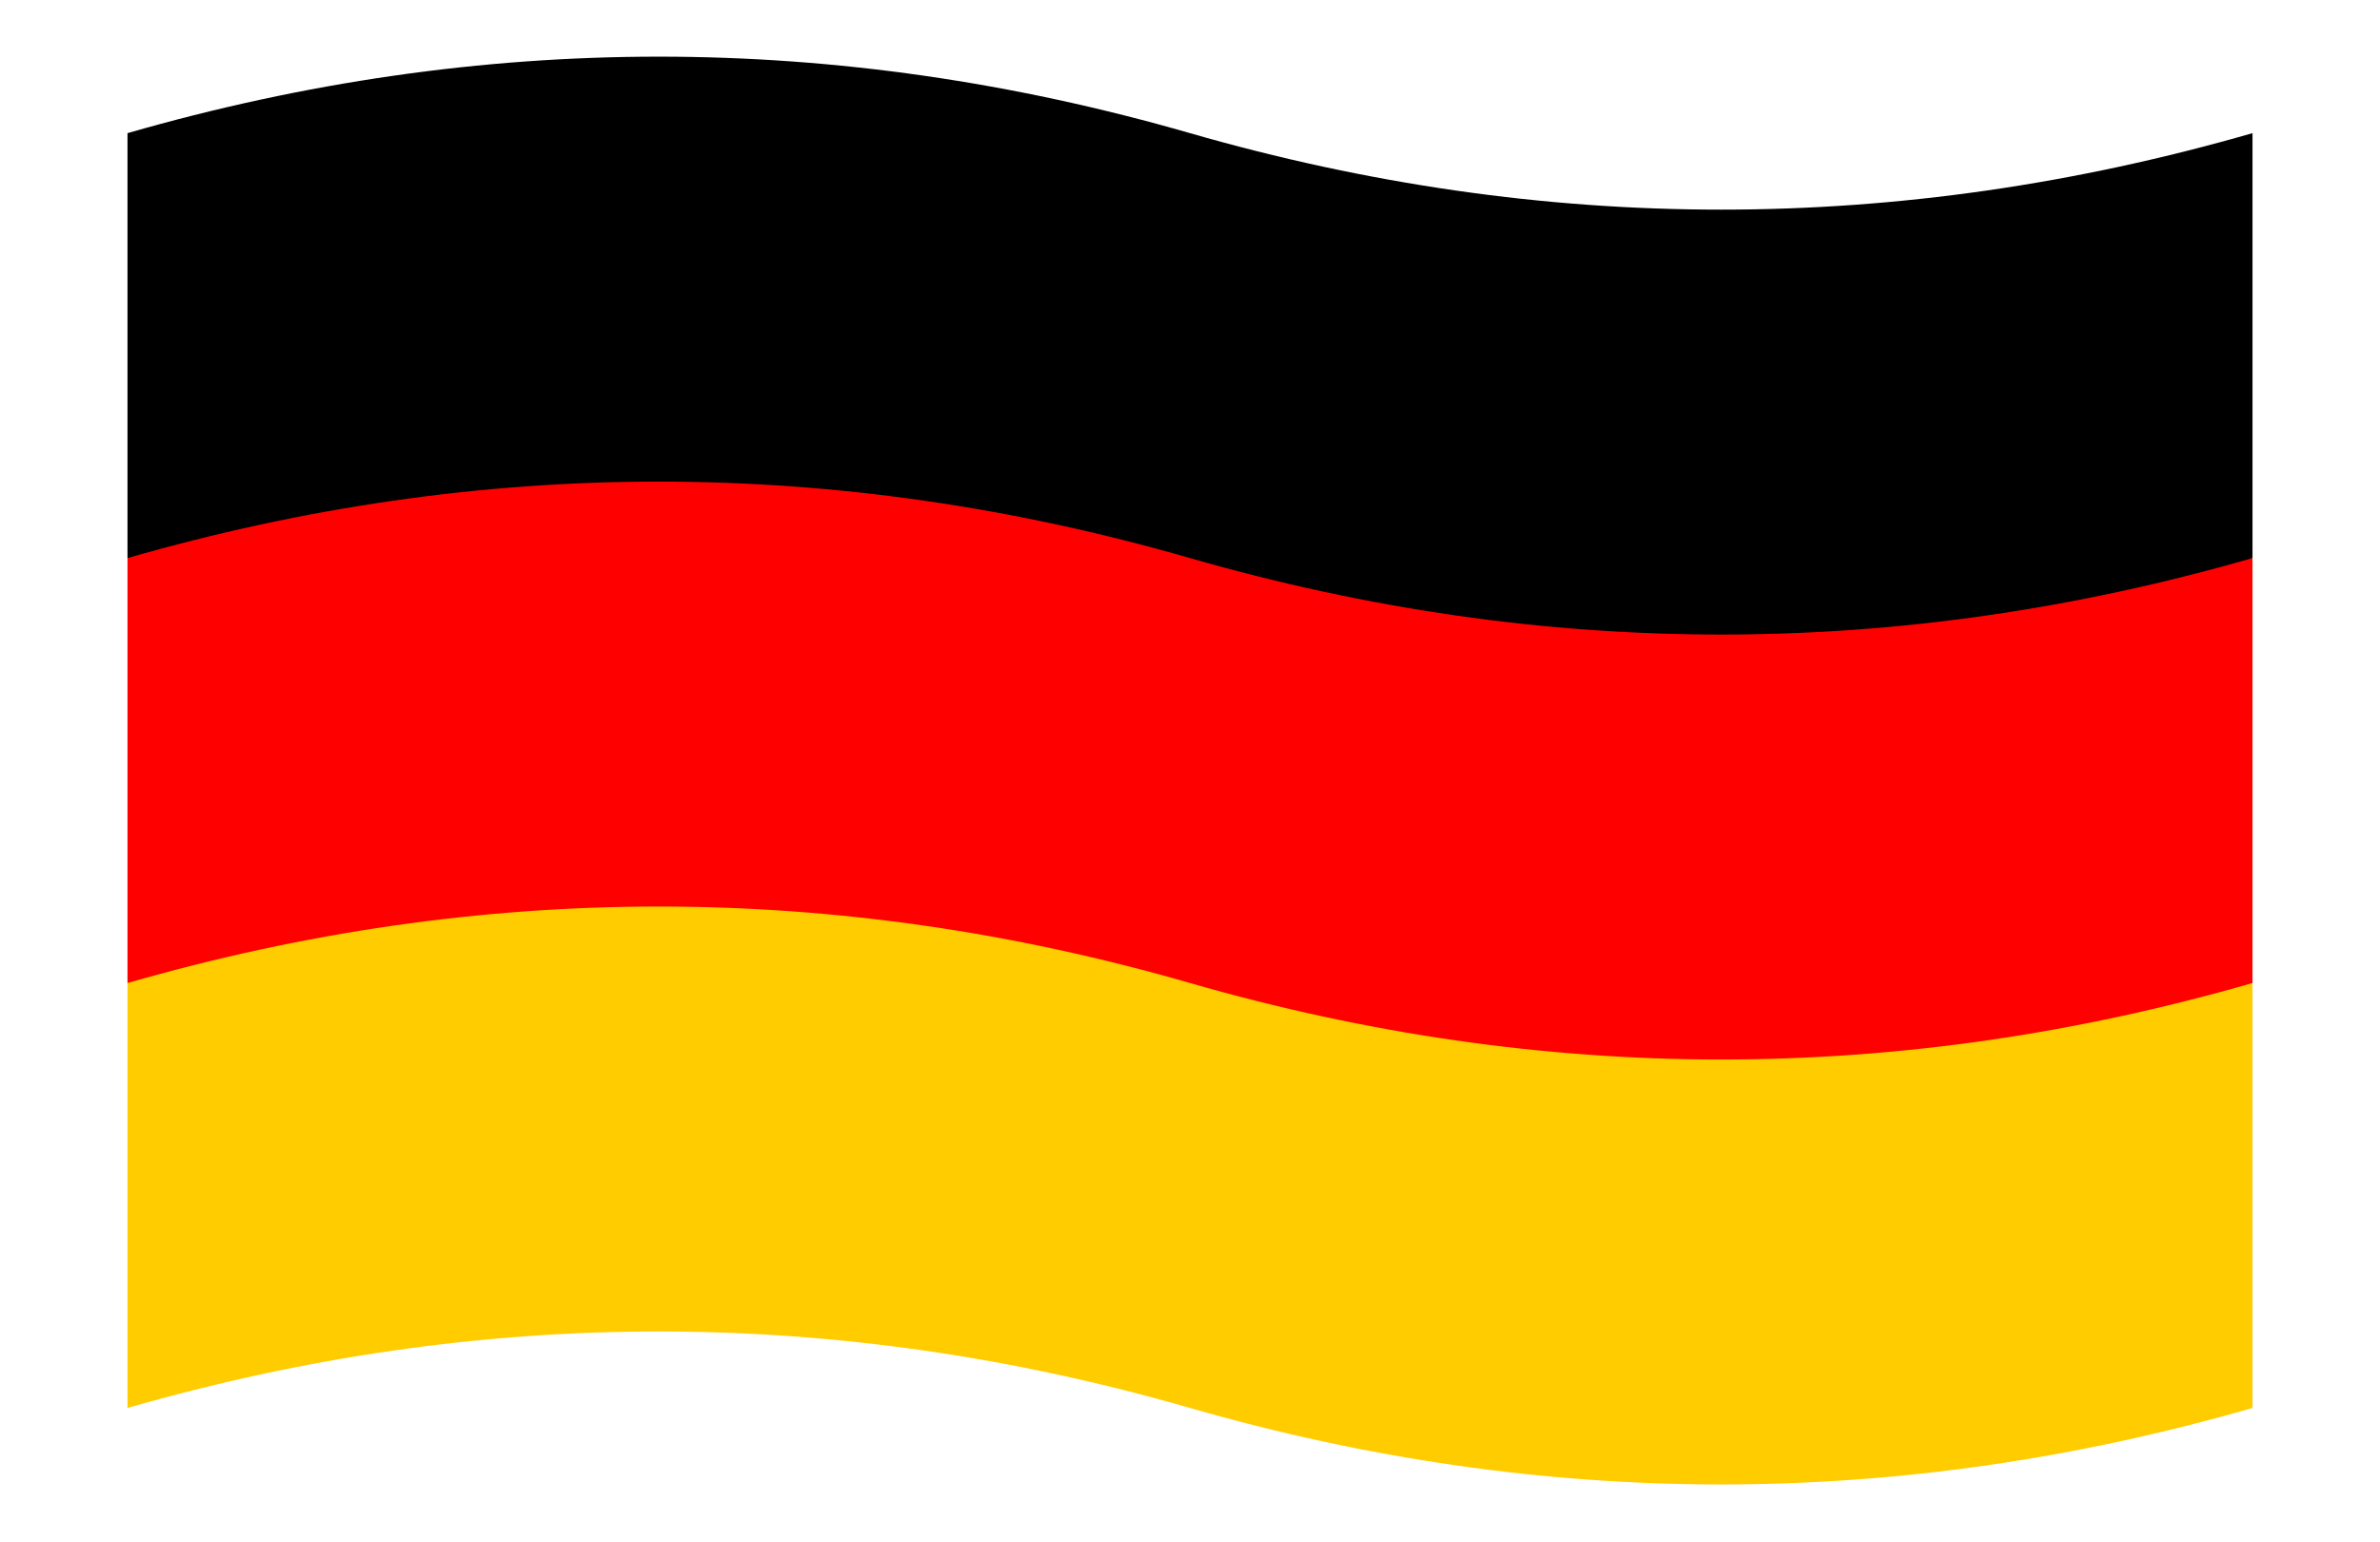
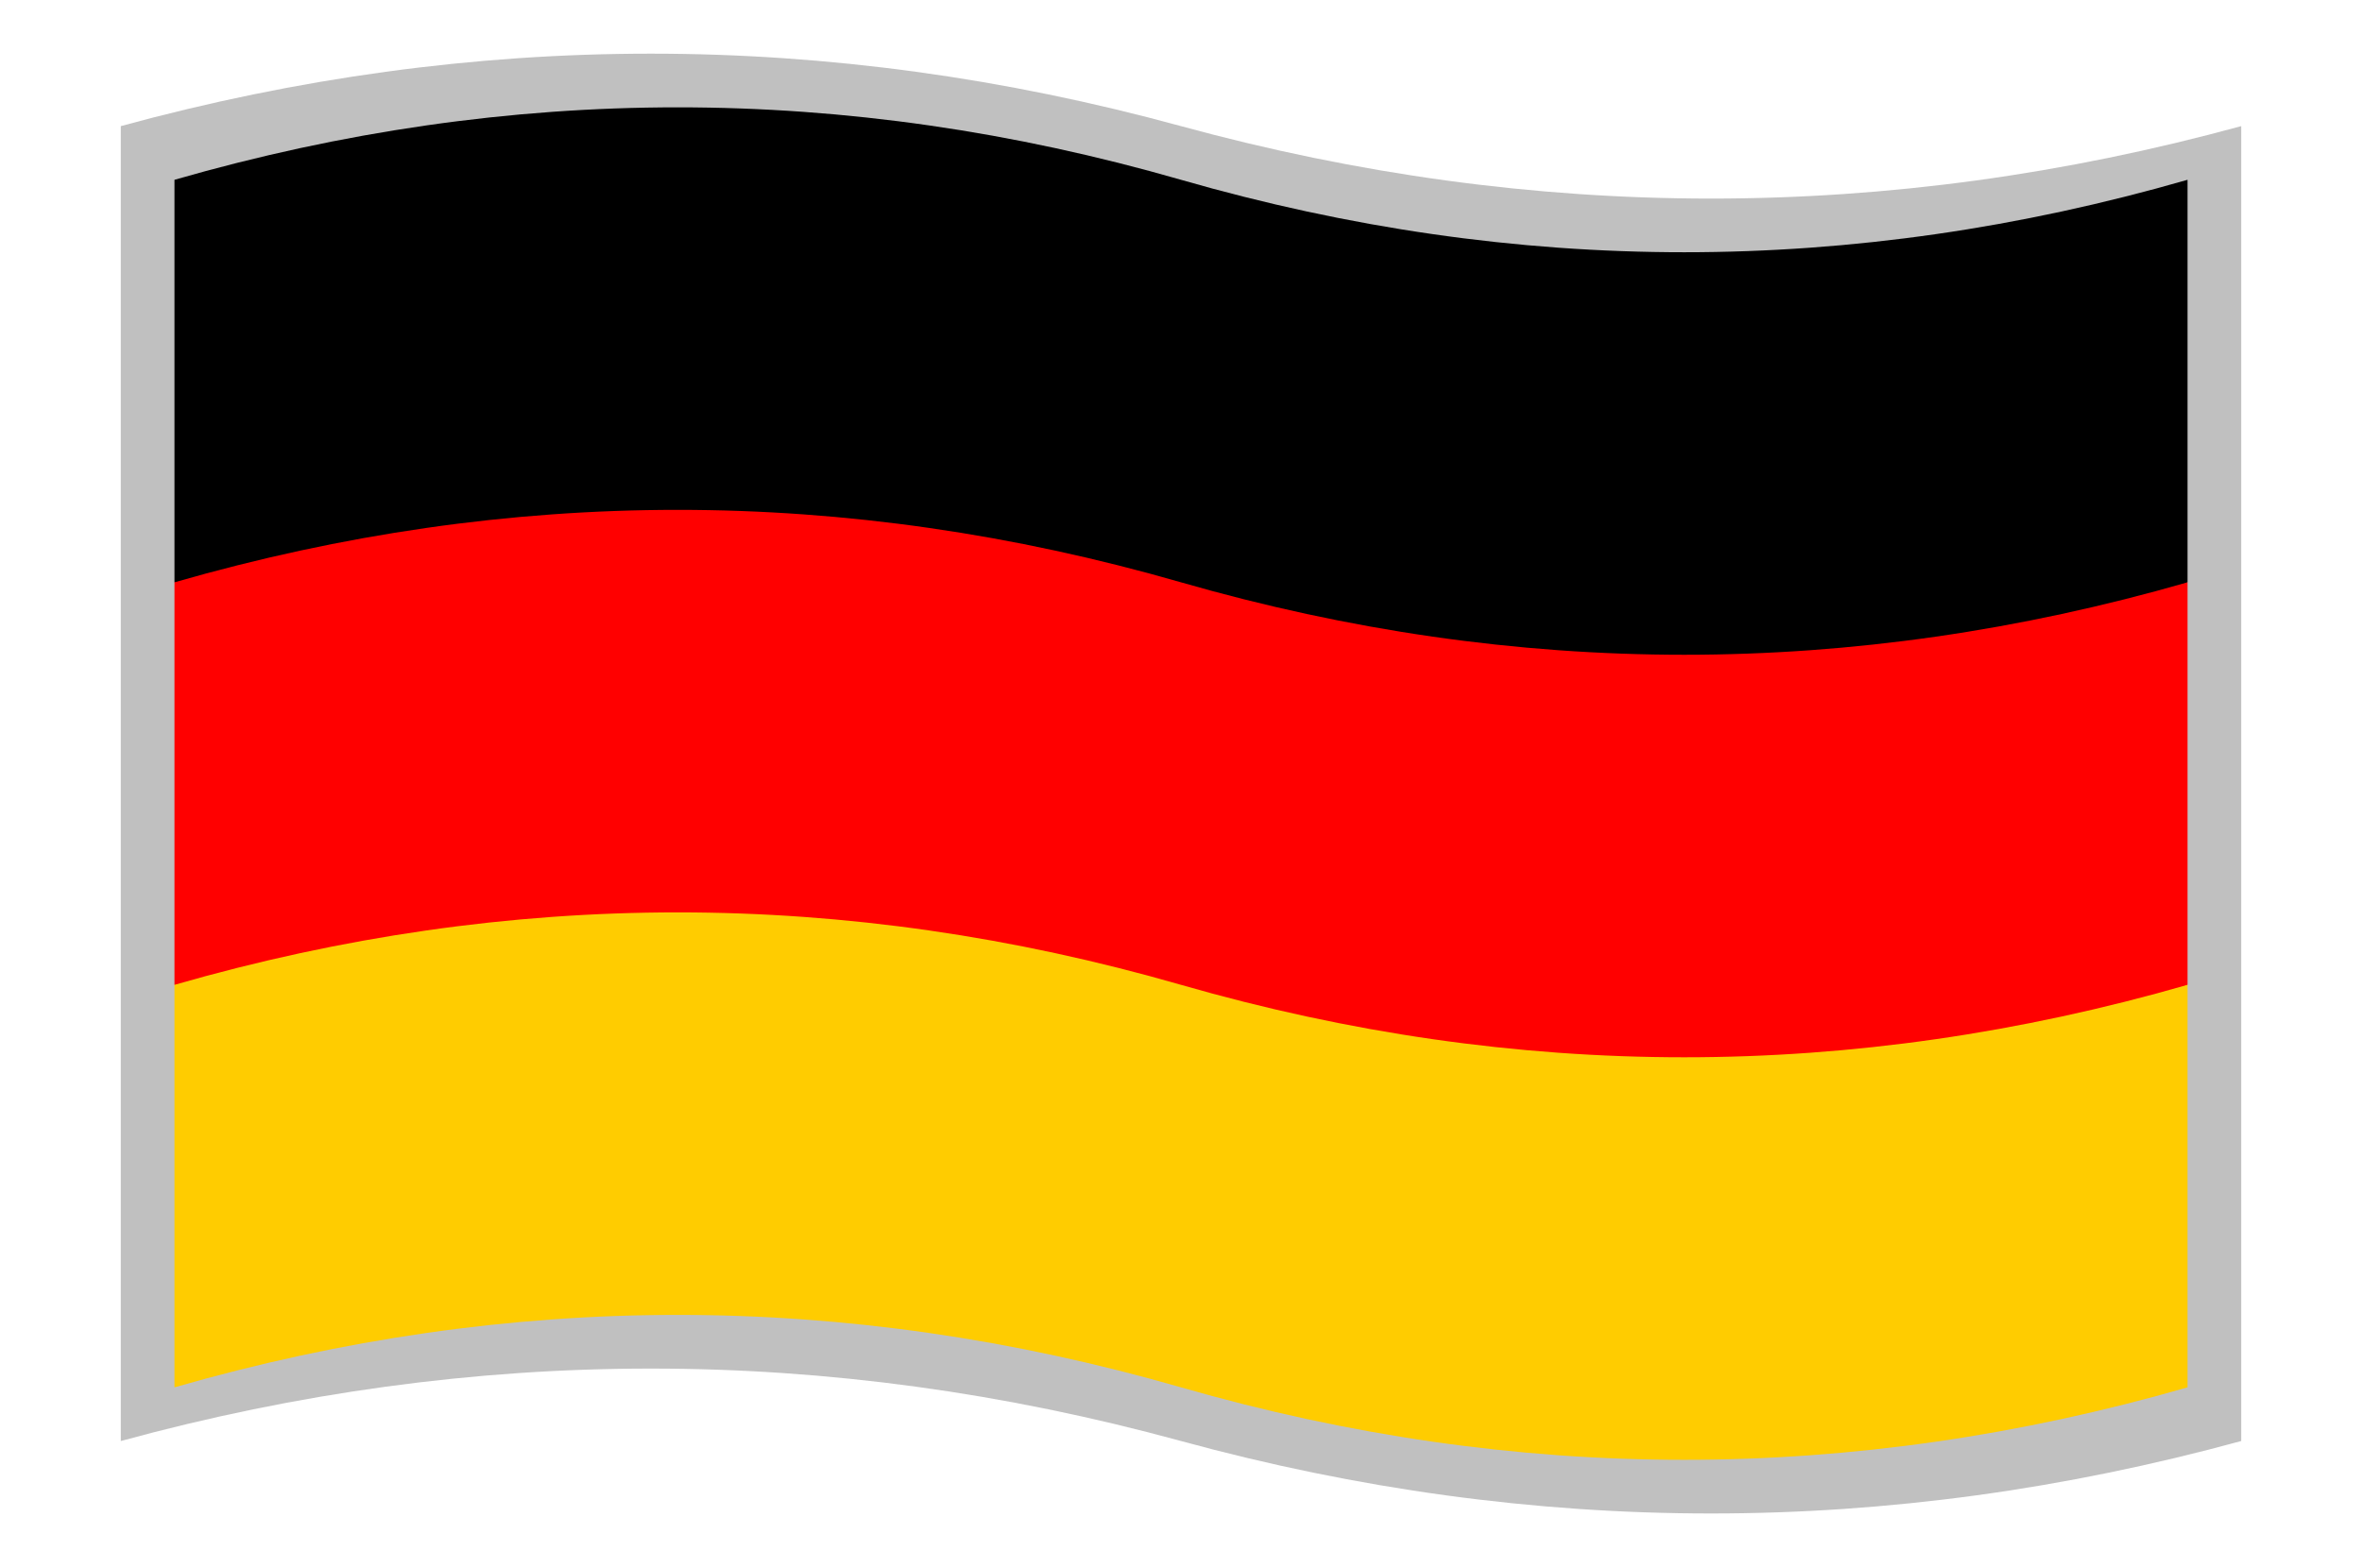
- <svg xmlns="http://www.w3.org/2000/svg" version="1.1" viewBox="0 0 420 272">
+ <svg xmlns="http://www.w3.org/2000/svg" version="1.1" viewBox="-10 -10 440 292">
+   <path fill="#c0c0c0" d="M12.5 13.5q98.75 -27 197.5 0t197.5 0v245q-98.75 27 -197.5 0t-197.5 0z" />
  <path fill="#000" d="M22.5 23.5q93.75 -27 187.5 0t187.5 0v75l-93.75 50h-187.5l-93.75 -50z" />
  <path fill="#f00" d="M22.5 98.5q93.75 -27 187.5 0t187.5 0v75l-93.75 50h-187.5l-93.75 -50z" />
  <path fill="#fc0" d="M22.5 173.5q93.75 -27 187.5 0t187.5 0v75q-93.75 27 -187.5 0t-187.5 0z" />
</svg>
